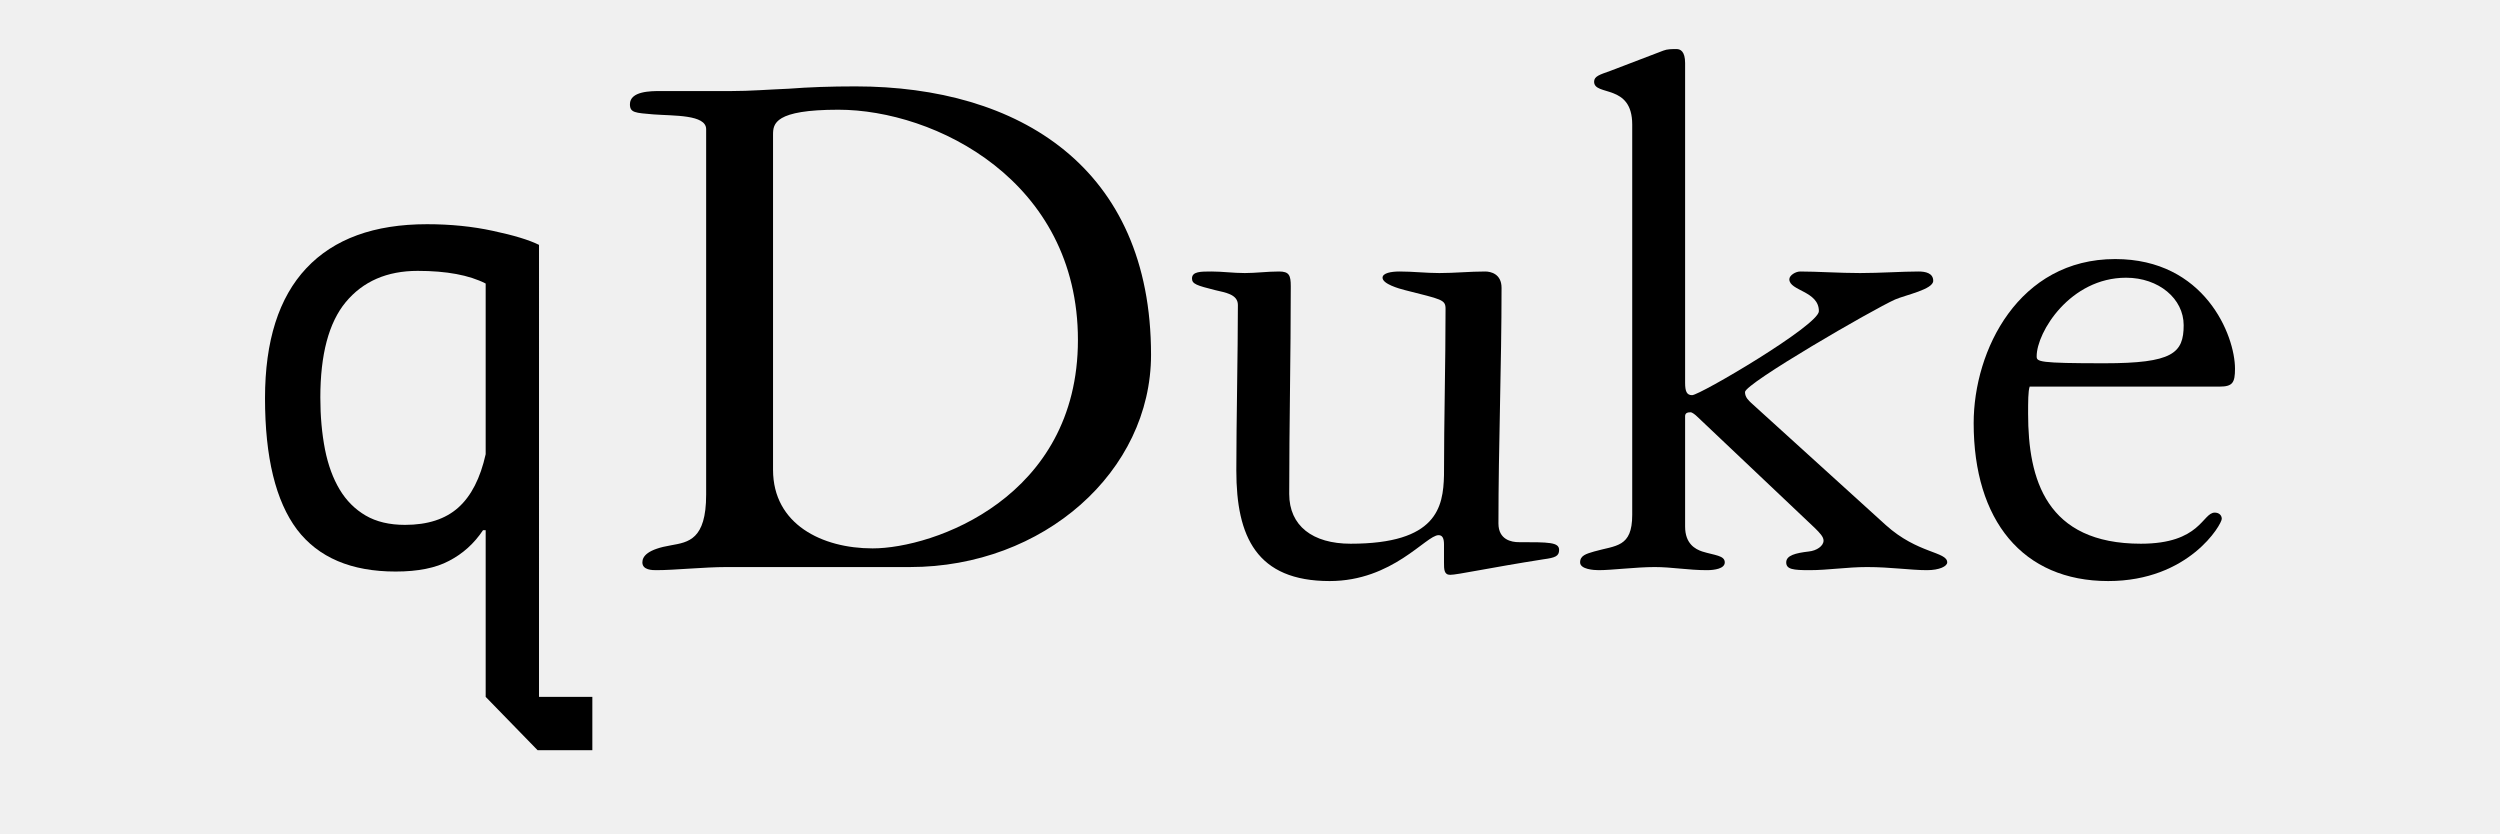
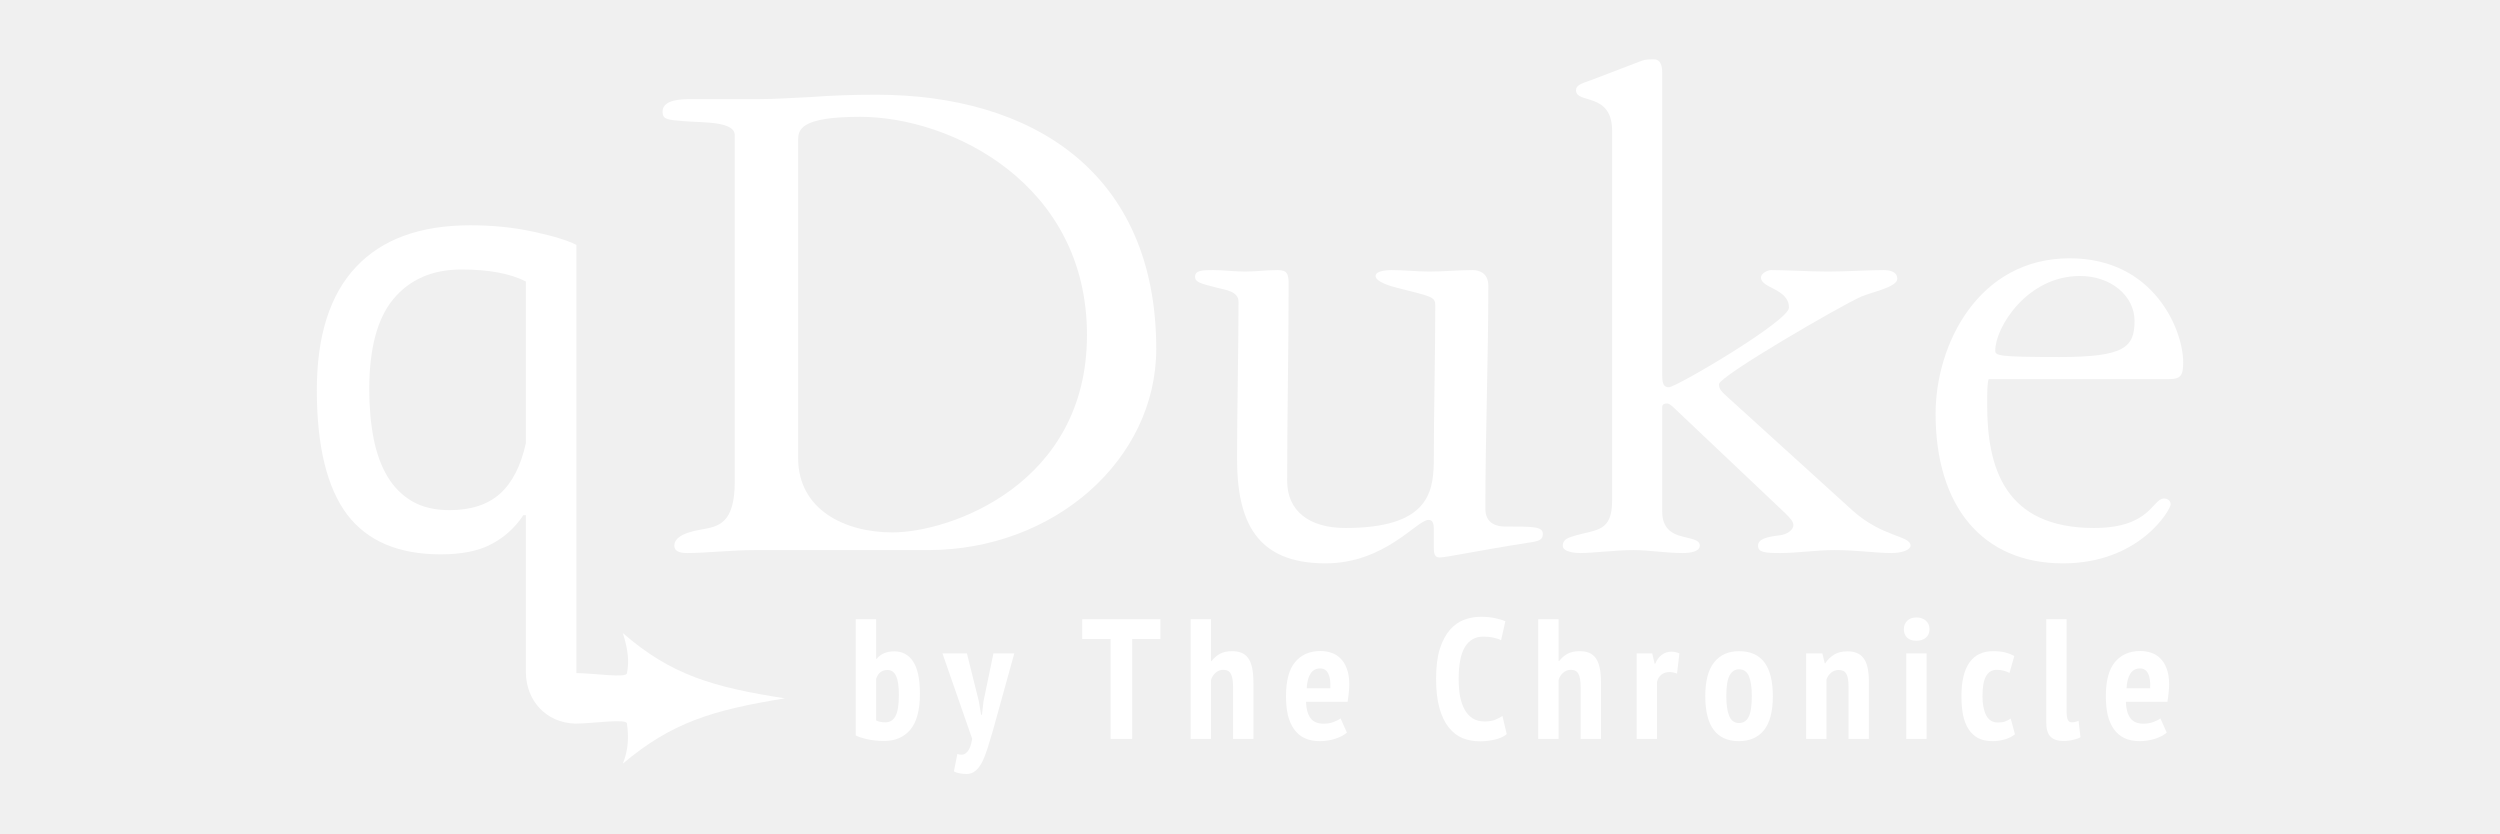
<svg xmlns="http://www.w3.org/2000/svg" width="180" height="60" id="svg2" version="1.1">
  <defs id="defs4" />
  <g id="layer1" transform="translate(0,-992.3622)">
-     <g style="font-size:40px;font-style:normal;font-weight:normal;line-height:125%;letter-spacing:0px;word-spacing:0px;fill:#000000;fill-opacity:1;stroke:none;font-family:Sans" id="text2985" transform="translate(12.18276,0)">
-       <path d="m 26.626,1042.537 3.84,2e-4 0,3.84 -3.942,0 -3.738,-3.84 0,-12 -0.192,0 c -0.64,0.96 -1.456,1.696 -2.448,2.208 -0.96,0.512 -2.24,0.768 -3.84,0.768 -3.2,0 -5.568,-1.008 -7.104,-3.024 -1.536,-2.048 -2.304,-5.2 -2.304,-9.456 -2.3e-6,-4.128 0.992,-7.248 2.976,-9.36 1.984,-2.112 4.88,-3.168 8.688,-3.168 1.696,0 3.28,0.16 4.752,0.48 1.504,0.32 2.608,0.656 3.312,1.008 l -4.49e-4,32.544 m -9.648,-12.384 c 1.632,0 2.912,-0.416 3.84,-1.248 0.928,-0.832 1.584,-2.112 1.968,-3.84 l 0,-12.288 c -1.184,-0.608 -2.816,-0.912 -4.896,-0.912 -2.208,0 -3.936,0.752 -5.184,2.256 -1.216,1.472 -1.824,3.76 -1.824,6.864 -7e-6,1.344 0.112,2.592 0.336,3.744 0.224,1.12 0.576,2.08 1.056,2.88 0.48,0.8 1.104,1.424 1.872,1.872 0.768,0.448 1.712,0.672 2.832,0.672" style="font-size:48px;font-variant:normal;font-stretch:normal;font-family:PT Sans;-inkscape-font-specification:PT Sans" id="path3013" />
+     <g style="font-size:40px;font-style:normal;font-weight:normal;line-height:125%;letter-spacing:0px;word-spacing:0px;fill:#ffffff;fill-opacity:1;stroke:none;font-family:Sans" id="text2985" transform="matrix(0.9473941,0,0,0.9473941,16.27641,53.13095)">
+       <path d="m 26.626,1042.537 c 1.28,10e-5 3.854,0.41 3.84,2e-4 0.179,-0.835 0.089,-1.804 -0.312,-3.04 3.665,3.19 6.859,4.11 12.312,4.96 -5.535,0.902 -8.596,1.833 -12.312,4.96 0.446,-1.103 0.446,-2.071 0.312,-3.04 0.012,-0.41 -2.628,0 -3.942,0 -2.228,-0.075 -3.697,-1.756 -3.738,-3.84 l 0,-12 -0.192,0 c -0.64,0.96 -1.456,1.696 -2.448,2.208 -0.96,0.512 -2.24,0.768 -3.84,0.768 -3.2,0 -5.568,-1.008 -7.104,-3.024 -1.536,-2.048 -2.304,-5.2 -2.304,-9.456 -2.3e-6,-4.128 0.992,-7.248 2.976,-9.36 1.984,-2.112 4.88,-3.168 8.688,-3.168 1.696,0 3.28,0.16 4.752,0.48 1.504,0.32 2.608,0.656 3.312,1.008 l -4.49e-4,32.544 m -9.648,-12.384 c 1.632,0 2.912,-0.416 3.84,-1.248 0.928,-0.832 1.584,-2.112 1.968,-3.84 l 0,-12.288 c -1.184,-0.608 -2.816,-0.912 -4.896,-0.912 -2.208,0 -3.936,0.752 -5.184,2.256 -1.216,1.472 -1.824,3.76 -1.824,6.864 -7e-6,1.344 0.112,2.592 0.336,3.744 0.224,1.12 0.576,2.08 1.056,2.88 0.48,0.8 1.104,1.424 1.872,1.872 0.768,0.448 1.712,0.672 2.832,0.672" style="font-size:48px;font-variant:normal;font-stretch:normal;font-family:PT Sans;-inkscape-font-specification:PT Sans;fill:#ffffff" id="path3013" />
    </g>
-     <g style="font-size:56px;font-style:normal;font-weight:normal;line-height:125%;letter-spacing:0px;word-spacing:0px;fill:#000000;fill-opacity:1;stroke:none;font-family:Sans" id="text2989" transform="translate(12.18276,0)">
-       <path d="m 43.476,1002.054 c 0,-0.784 0.112,-1.792 4.704,-1.792 6.944,0 17.248,5.096 17.248,16.576 0,11.368 -10.416,15.008 -14.784,15.008 -3.64,0 -7.168,-1.736 -7.168,-5.656 l 0,-24.136 m 9.856,31.136 c 9.632,0 17.36,-6.888 17.36,-15.288 0,-13.496 -9.52,-19.32 -21.28,-19.32 -1.792,0 -3.36,0.056 -4.816,0.168 -1.4,0.056 -2.744,0.168 -4.144,0.168 l -5.096,0 c -0.672,0 -2.184,0 -2.184,0.952 0,0.616 0.392,0.616 1.68,0.728 1.456,0.112 3.808,0 3.808,1.064 l 0,26.32 c 0,3.248 -1.288,3.416 -2.52,3.64 -1.68,0.28 -2.072,0.784 -2.072,1.232 0,0.56 0.728,0.56 1.008,0.56 0.672,0 1.512,-0.056 2.408,-0.112 0.896,-0.056 1.848,-0.112 2.632,-0.112 l 13.216,0" style="font-variant:normal;font-stretch:normal;font-family:Garamond 3 LT Std;-inkscape-font-specification:Garamond 3 LT Std" id="path3016" />
-       <path d="m 83.553,1034.198 c 4.536,0 6.944,-3.304 7.84,-3.304 0.28,0 0.392,0.224 0.392,0.672 l 0,1.288 c 0,0.504 10e-7,0.896 0.448,0.896 0.504,0 2.8,-0.504 6.72,-1.12 0.84,-0.112 1.12,-0.224 1.12,-0.672 0,-0.56 -0.728,-0.56 -2.912,-0.56 -0.504,0 -1.456,-0.168 -1.456,-1.344 0,-5.656 0.224,-11.312 0.224,-16.968 0,-1.008 -0.784,-1.176 -1.176,-1.176 -1.12,0 -2.184,0.112 -3.304,0.112 -0.952,0 -1.904,-0.112 -2.856,-0.112 -0.616,0 -1.232,0.112 -1.232,0.448 0,0.448 1.176,0.784 1.624,0.896 2.632,0.672 2.912,0.672 2.912,1.344 0,3.976 -0.112,8.008 -0.112,11.984 -0.056,2.296 -0.504,4.928 -6.72,4.928 -2.744,0 -4.424,-1.288 -4.424,-3.584 0,-4.984 0.112,-9.968 0.112,-14.952 0,-0.784 -0.112,-1.064 -0.84,-1.064 -0.84,0 -1.68,0.112 -2.464,0.112 -0.84,0 -1.624,-0.112 -2.408,-0.112 -0.784,0 -1.4,0 -1.4,0.504 0,0.392 0.336,0.504 1.68,0.84 0.672,0.168 1.624,0.28 1.624,1.064 0,3.304 -0.112,8.512 -0.112,11.928 0,4.76 1.456,7.952 6.72,7.952" style="font-variant:normal;font-stretch:normal;font-family:Garamond 3 LT Std;-inkscape-font-specification:Garamond 3 LT Std" id="path3018" />
-       <path d="m 105.337,1029.438 c 0,2.352 -1.176,2.184 -2.744,2.632 -0.56,0.168 -1.008,0.28 -1.008,0.784 0,0.504 1.008,0.56 1.344,0.56 0.952,0 2.688,-0.224 4.032,-0.224 1.232,0 2.408,0.224 3.752,0.224 0.56,0 1.288,-0.112 1.288,-0.56 0,-0.504 -0.728,-0.504 -1.624,-0.784 -0.504,-0.168 -1.232,-0.56 -1.232,-1.792 l 0,-7.952 c 0,-0.224 0.168,-0.28 0.392,-0.28 0.112,0 0.336,0.168 0.504,0.336 l 8.456,8.008 c 0.336,0.336 0.616,0.616 0.616,0.896 0,0.392 -0.504,0.728 -1.064,0.784 -0.952,0.112 -1.624,0.28 -1.624,0.784 0,0.504 0.504,0.56 1.68,0.56 1.344,0 2.688,-0.224 4.144,-0.224 1.68,0 3.136,0.224 4.312,0.224 0.896,0 1.456,-0.28 1.456,-0.56 0,-0.784 -2.128,-0.616 -4.424,-2.688 l -9.688,-8.792 c -0.168,-0.168 -0.448,-0.392 -0.448,-0.784 0,-0.616 9.184,-5.936 10.808,-6.664 0.784,-0.336 2.744,-0.728 2.744,-1.344 0,-0.56 -0.56,-0.672 -1.064,-0.672 -1.12,0 -2.8,0.112 -4.2,0.112 -1.456,0 -3.136,-0.112 -4.312,-0.112 -0.336,0 -0.784,0.28 -0.784,0.56 0,0.84 2.128,0.84 2.128,2.296 0,1.008 -8.568,6.048 -9.128,6.048 -0.392,0 -0.504,-0.28 -0.504,-0.896 l 0,-23.016 c 0,-0.84 -0.336,-1.008 -0.616,-1.008 -0.336,0 -0.672,0 -0.952,0.112 l -3.808,1.456 c -0.784,0.28 -1.176,0.392 -1.176,0.784 0,1.064 2.744,0.112 2.744,3.08 l 0,28.112" style="font-variant:normal;font-stretch:normal;font-family:Garamond 3 LT Std;-inkscape-font-specification:Garamond 3 LT Std" id="path3020" />
-       <path d="m 147.617,1020.198 c 0.952,0 1.12,-0.28 1.12,-1.288 0,-2.408 -2.184,-7.896 -8.624,-7.896 -6.944,0 -10.192,6.552 -10.192,11.816 0,7 3.528,11.368 9.688,11.368 5.824,0 8.176,-4.088 8.176,-4.48 0,-0.28 -0.224,-0.448 -0.504,-0.448 -0.896,0 -1.008,2.24 -5.32,2.24 -6.832,0 -8.12,-4.648 -8.12,-9.352 0,-0.896 0,-1.624 0.112,-1.96 l 13.664,0 m -8.288,-1.68 c -4.76,0 -4.872,-0.112 -4.872,-0.504 0,-1.736 2.408,-5.656 6.44,-5.656 2.352,0 4.144,1.512 4.144,3.416 0,2.016 -0.784,2.744 -5.712,2.744" style="font-variant:normal;font-stretch:normal;font-family:Garamond 3 LT Std;-inkscape-font-specification:Garamond 3 LT Std" id="path3022" />
+     <g style="font-size:56px;font-style:normal;font-weight:normal;line-height:125%;letter-spacing:0px;word-spacing:0px;fill:#ffffff;fill-opacity:1;stroke:none;font-family:Sans" id="text2989" transform="matrix(0.9473941,0,0,0.9473941,16.27641,53.13095)">
+       <path d="m 43.476,1002.054 c 0,-0.784 0.112,-1.792 4.704,-1.792 6.944,0 17.248,5.096 17.248,16.576 0,11.368 -10.416,15.008 -14.784,15.008 -3.64,0 -7.168,-1.736 -7.168,-5.656 l 0,-24.136 m 9.856,31.136 c 9.632,0 17.36,-6.888 17.36,-15.288 0,-13.496 -9.52,-19.32 -21.28,-19.32 -1.792,0 -3.36,0.056 -4.816,0.168 -1.4,0.056 -2.744,0.168 -4.144,0.168 l -5.096,0 c -0.672,0 -2.184,0 -2.184,0.952 0,0.616 0.392,0.616 1.68,0.728 1.456,0.112 3.808,0 3.808,1.064 l 0,26.32 c 0,3.248 -1.288,3.416 -2.52,3.64 -1.68,0.28 -2.072,0.784 -2.072,1.232 0,0.56 0.728,0.56 1.008,0.56 0.672,0 1.512,-0.056 2.408,-0.112 0.896,-0.056 1.848,-0.112 2.632,-0.112 l 13.216,0" style="font-variant:normal;font-stretch:normal;font-family:Garamond 3 LT Std;-inkscape-font-specification:Garamond 3 LT Std;fill:#ffffff" id="path3016" />
+       <path d="m 83.553,1034.198 c 4.536,0 6.944,-3.304 7.84,-3.304 0.28,0 0.392,0.224 0.392,0.672 l 0,1.288 c 0,0.504 10e-7,0.896 0.448,0.896 0.504,0 2.8,-0.504 6.72,-1.12 0.84,-0.112 1.12,-0.224 1.12,-0.672 0,-0.56 -0.728,-0.56 -2.912,-0.56 -0.504,0 -1.456,-0.168 -1.456,-1.344 0,-5.656 0.224,-11.312 0.224,-16.968 0,-1.008 -0.784,-1.176 -1.176,-1.176 -1.12,0 -2.184,0.112 -3.304,0.112 -0.952,0 -1.904,-0.112 -2.856,-0.112 -0.616,0 -1.232,0.112 -1.232,0.448 0,0.448 1.176,0.784 1.624,0.896 2.632,0.672 2.912,0.672 2.912,1.344 0,3.976 -0.112,8.008 -0.112,11.984 -0.056,2.296 -0.504,4.928 -6.72,4.928 -2.744,0 -4.424,-1.288 -4.424,-3.584 0,-4.984 0.112,-9.968 0.112,-14.952 0,-0.784 -0.112,-1.064 -0.84,-1.064 -0.84,0 -1.68,0.112 -2.464,0.112 -0.84,0 -1.624,-0.112 -2.408,-0.112 -0.784,0 -1.4,0 -1.4,0.504 0,0.392 0.336,0.504 1.68,0.84 0.672,0.168 1.624,0.28 1.624,1.064 0,3.304 -0.112,8.512 -0.112,11.928 0,4.76 1.456,7.952 6.72,7.952" style="font-variant:normal;font-stretch:normal;font-family:Garamond 3 LT Std;-inkscape-font-specification:Garamond 3 LT Std;fill:#ffffff" id="path3018" />
+       <path d="m 105.337,1029.438 c 0,2.352 -1.176,2.184 -2.744,2.632 -0.56,0.168 -1.008,0.28 -1.008,0.784 0,0.504 1.008,0.56 1.344,0.56 0.952,0 2.688,-0.224 4.032,-0.224 1.232,0 2.408,0.224 3.752,0.224 0.56,0 1.288,-0.112 1.288,-0.56 0,-0.504 -0.728,-0.504 -1.624,-0.784 -0.504,-0.168 -1.232,-0.56 -1.232,-1.792 l 0,-7.952 c 0,-0.224 0.168,-0.28 0.392,-0.28 0.112,0 0.336,0.168 0.504,0.336 l 8.456,8.008 c 0.336,0.336 0.616,0.616 0.616,0.896 0,0.392 -0.504,0.728 -1.064,0.784 -0.952,0.112 -1.624,0.28 -1.624,0.784 0,0.504 0.504,0.56 1.68,0.56 1.344,0 2.688,-0.224 4.144,-0.224 1.68,0 3.136,0.224 4.312,0.224 0.896,0 1.456,-0.28 1.456,-0.56 0,-0.784 -2.128,-0.616 -4.424,-2.688 l -9.688,-8.792 c -0.168,-0.168 -0.448,-0.392 -0.448,-0.784 0,-0.616 9.184,-5.936 10.808,-6.664 0.784,-0.336 2.744,-0.728 2.744,-1.344 0,-0.56 -0.56,-0.672 -1.064,-0.672 -1.12,0 -2.8,0.112 -4.2,0.112 -1.456,0 -3.136,-0.112 -4.312,-0.112 -0.336,0 -0.784,0.28 -0.784,0.56 0,0.84 2.128,0.84 2.128,2.296 0,1.008 -8.568,6.048 -9.128,6.048 -0.392,0 -0.504,-0.28 -0.504,-0.896 l 0,-23.016 c 0,-0.84 -0.336,-1.008 -0.616,-1.008 -0.336,0 -0.672,0 -0.952,0.112 l -3.808,1.456 c -0.784,0.28 -1.176,0.392 -1.176,0.784 0,1.064 2.744,0.112 2.744,3.08 l 0,28.112" style="font-variant:normal;font-stretch:normal;font-family:Garamond 3 LT Std;-inkscape-font-specification:Garamond 3 LT Std;fill:#ffffff" id="path3020" />
+       <path d="m 147.617,1020.198 c 0.952,0 1.12,-0.28 1.12,-1.288 0,-2.408 -2.184,-7.896 -8.624,-7.896 -6.944,0 -10.192,6.552 -10.192,11.816 0,7 3.528,11.368 9.688,11.368 5.824,0 8.176,-4.088 8.176,-4.48 0,-0.28 -0.224,-0.448 -0.504,-0.448 -0.896,0 -1.008,2.24 -5.32,2.24 -6.832,0 -8.12,-4.648 -8.12,-9.352 0,-0.896 0,-1.624 0.112,-1.96 l 13.664,0 m -8.288,-1.68 c -4.76,0 -4.872,-0.112 -4.872,-0.504 0,-1.736 2.408,-5.656 6.44,-5.656 2.352,0 4.144,1.512 4.144,3.416 0,2.016 -0.784,2.744 -5.712,2.744" style="font-variant:normal;font-stretch:normal;font-family:Garamond 3 LT Std;-inkscape-font-specification:Garamond 3 LT Std;fill:#ffffff" id="path3022" />
+     </g>
+     <g style="font-size:13px;font-style:normal;font-weight:normal;line-height:125%;letter-spacing:1.64px;word-spacing:0px;fill:#ffffff;fill-opacity:1;stroke:none;font-family:Sans" id="text3024" transform="matrix(0.9473941,0,0,0.9473941,4.377388,53.78228)">
+       <path d="m 60.416,1037.753 1.547,0 0,3.016 0.039,0 c 0.312,-0.381 0.758,-0.572 1.339,-0.572 0.615,0 1.092,0.256 1.43,0.767 0.347,0.511 0.52,1.335 0.52,2.47 -5e-6,1.231 -0.243,2.136 -0.728,2.717 -0.485,0.572 -1.148,0.858 -1.989,0.858 -0.459,0 -0.884,-0.043 -1.274,-0.13 -0.381,-0.087 -0.676,-0.182 -0.884,-0.286 l 0,-8.84 m 1.547,7.696 c 0.182,0.095 0.42,0.143 0.715,0.143 0.329,0 0.581,-0.156 0.754,-0.468 0.173,-0.321 0.26,-0.854 0.26,-1.599 -3e-6,-0.659 -0.069,-1.14 -0.208,-1.443 -0.139,-0.312 -0.355,-0.468 -0.65,-0.468 -0.433,0 -0.724,0.225 -0.871,0.676 l 0,3.159" style="font-variant:normal;font-weight:bold;font-stretch:condensed;font-family:PT Sans Narrow;-inkscape-font-specification:PT Sans Narrow Bold Condensed;fill:#ffffff" id="path3029" />
+       <path d="m 69.773,1044.006 0.169,1.014 0.065,0 0.117,-1.027 0.754,-3.64 1.586,0 -1.625,5.863 c -0.147,0.511 -0.286,0.971 -0.416,1.378 -0.13,0.407 -0.269,0.754 -0.416,1.04 -0.147,0.286 -0.316,0.503 -0.507,0.65 -0.182,0.156 -0.403,0.234 -0.663,0.234 -0.182,0 -0.36,-0.017 -0.533,-0.052 -0.165,-0.026 -0.308,-0.074 -0.429,-0.143 l 0.26,-1.326 c 0.113,0.043 0.225,0.061 0.338,0.052 0.121,0 0.23,-0.043 0.325,-0.13 0.104,-0.078 0.195,-0.204 0.273,-0.377 0.078,-0.173 0.143,-0.403 0.195,-0.689 l -2.262,-6.5 1.859,0 0.91,3.653" style="font-variant:normal;font-weight:bold;font-stretch:condensed;font-family:PT Sans Narrow;-inkscape-font-specification:PT Sans Narrow Bold Condensed;fill:#ffffff" id="path3031" />
+       <path d="m 83.568,1039.261 -2.145,0 0,7.592 -1.638,0 0,-7.592 -2.158,0 0,-1.508 5.941,0 0,1.508" style="font-variant:normal;font-weight:bold;font-stretch:condensed;font-family:PT Sans Narrow;-inkscape-font-specification:PT Sans Narrow Bold Condensed;fill:#ffffff" id="path3033" />
+       <path d="m 89.091,1046.853 0,-3.926 c -4e-6,-0.468 -0.056,-0.806 -0.169,-1.014 -0.104,-0.208 -0.299,-0.312 -0.585,-0.312 -0.208,0 -0.399,0.074 -0.572,0.221 -0.173,0.147 -0.29,0.334 -0.351,0.559 l 0,4.472 -1.547,0 0,-9.1 1.547,0 0,3.185 0.039,0 c 0.173,-0.225 0.381,-0.407 0.624,-0.546 0.251,-0.139 0.563,-0.208 0.936,-0.208 0.269,0 0.503,0.039 0.702,0.117 0.199,0.078 0.368,0.208 0.507,0.39 0.139,0.182 0.243,0.429 0.312,0.741 0.069,0.303 0.104,0.689 0.104,1.157 l 0,4.264 -1.547,0" style="font-variant:normal;font-weight:bold;font-stretch:condensed;font-family:PT Sans Narrow;-inkscape-font-specification:PT Sans Narrow Bold Condensed;fill:#ffffff" id="path3035" />
+       <path d="m 97.741,1046.372 c -0.217,0.191 -0.511,0.347 -0.884,0.468 -0.373,0.121 -0.763,0.182 -1.17,0.182 -0.451,0 -0.841,-0.078 -1.17,-0.234 -0.321,-0.156 -0.585,-0.381 -0.793,-0.676 -0.208,-0.295 -0.364,-0.65 -0.468,-1.066 -0.095,-0.425 -0.143,-0.906 -0.143,-1.443 0,-1.17 0.23,-2.032 0.689,-2.587 0.468,-0.563 1.114,-0.845 1.937,-0.845 0.277,0 0.546,0.043 0.806,0.13 0.26,0.078 0.49,0.217 0.689,0.416 0.208,0.191 0.373,0.451 0.494,0.78 0.13,0.321 0.195,0.728 0.195,1.222 -5e-6,0.191 -0.013,0.394 -0.039,0.611 -0.017,0.217 -0.048,0.451 -0.091,0.702 l -3.159,0 c 0.017,0.537 0.13,0.949 0.338,1.235 0.208,0.286 0.542,0.429 1.001,0.429 0.277,0 0.529,-0.043 0.754,-0.13 0.234,-0.087 0.412,-0.178 0.533,-0.273 l 0.481,1.079 m -2.028,-4.875 c -0.329,0 -0.576,0.134 -0.741,0.403 -0.165,0.26 -0.26,0.628 -0.286,1.105 l 1.794,0 c 0.026,-0.494 -0.026,-0.867 -0.156,-1.118 -0.13,-0.26 -0.334,-0.39 -0.611,-0.39" style="font-variant:normal;font-weight:bold;font-stretch:condensed;font-family:PT Sans Narrow;-inkscape-font-specification:PT Sans Narrow Bold Condensed;fill:#ffffff" id="path3037" />
+       <path d="m 109.888,1046.489 c -0.225,0.191 -0.529,0.329 -0.91,0.416 -0.373,0.087 -0.745,0.13 -1.118,0.13 -0.468,0 -0.906,-0.078 -1.313,-0.234 -0.399,-0.165 -0.75,-0.433 -1.053,-0.806 -0.303,-0.373 -0.542,-0.862 -0.715,-1.469 -0.173,-0.607 -0.26,-1.352 -0.26,-2.236 0,-0.919 0.095,-1.681 0.286,-2.288 0.199,-0.607 0.455,-1.088 0.767,-1.443 0.321,-0.364 0.685,-0.62 1.092,-0.767 0.407,-0.147 0.819,-0.221 1.235,-0.221 0.425,0 0.793,0.035 1.105,0.104 0.321,0.069 0.581,0.147 0.78,0.234 l -0.325,1.443 c -0.165,-0.087 -0.36,-0.152 -0.585,-0.195 -0.217,-0.052 -0.477,-0.078 -0.78,-0.078 -0.598,0 -1.057,0.26 -1.378,0.78 -0.321,0.52 -0.481,1.335 -0.481,2.444 0,0.477 0.035,0.914 0.104,1.313 0.078,0.39 0.195,0.728 0.351,1.014 0.165,0.286 0.368,0.507 0.611,0.663 0.251,0.156 0.55,0.234 0.897,0.234 0.303,0 0.563,-0.039 0.78,-0.117 0.217,-0.087 0.412,-0.186 0.585,-0.299 l 0.325,1.378" style="font-variant:normal;font-weight:bold;font-stretch:condensed;font-family:PT Sans Narrow;-inkscape-font-specification:PT Sans Narrow Bold Condensed;fill:#ffffff" id="path3039" />
+       <path d="m 115.506,1046.853 0,-3.926 c -1e-5,-0.468 -0.056,-0.806 -0.169,-1.014 -0.104,-0.208 -0.299,-0.312 -0.585,-0.312 -0.208,0 -0.399,0.074 -0.572,0.221 -0.173,0.147 -0.29,0.334 -0.351,0.559 l 0,4.472 -1.547,0 0,-9.1 1.547,0 0,3.185 0.039,0 c 0.173,-0.225 0.381,-0.407 0.624,-0.546 0.251,-0.139 0.563,-0.208 0.936,-0.208 0.269,0 0.503,0.039 0.702,0.117 0.199,0.078 0.368,0.208 0.507,0.39 0.139,0.182 0.243,0.429 0.312,0.741 0.069,0.303 0.104,0.689 0.104,1.157 l 0,4.264 -1.547,0" style="font-variant:normal;font-weight:bold;font-stretch:condensed;font-family:PT Sans Narrow;-inkscape-font-specification:PT Sans Narrow Bold Condensed;fill:#ffffff" id="path3041" />
+       <path d="m 122.83,1041.887 c -0.208,-0.078 -0.399,-0.117 -0.572,-0.117 -0.234,0 -0.438,0.065 -0.611,0.195 -0.165,0.13 -0.277,0.312 -0.338,0.546 l 0,4.342 -1.547,0 0,-6.5 1.183,0 0.182,0.78 0.052,0 c 0.113,-0.286 0.273,-0.507 0.481,-0.663 0.217,-0.165 0.464,-0.247 0.741,-0.247 0.208,0 0.412,0.043 0.611,0.13 l -0.182,1.534" style="font-variant:normal;font-weight:bold;font-stretch:condensed;font-family:PT Sans Narrow;-inkscape-font-specification:PT Sans Narrow Bold Condensed;fill:#ffffff" id="path3043" />
+       <path d="m 124.977,1043.603 c 0,-1.153 0.225,-2.011 0.676,-2.574 0.451,-0.563 1.079,-0.845 1.885,-0.845 0.867,0 1.512,0.286 1.937,0.858 0.425,0.572 0.637,1.426 0.637,2.561 -1e-5,1.161 -0.225,2.024 -0.676,2.587 -0.451,0.555 -1.083,0.832 -1.898,0.832 -1.707,0 -2.561,-1.14 -2.561,-3.419 m 1.599,0 c -1e-5,0.65 0.074,1.153 0.221,1.508 0.147,0.355 0.394,0.533 0.741,0.533 0.329,0 0.572,-0.152 0.728,-0.455 0.165,-0.312 0.247,-0.841 0.247,-1.586 -10e-6,-0.667 -0.074,-1.174 -0.221,-1.521 -0.147,-0.347 -0.399,-0.52 -0.754,-0.52 -0.303,0 -0.542,0.156 -0.715,0.468 -0.165,0.303 -0.247,0.828 -0.247,1.573" style="font-variant:normal;font-weight:bold;font-stretch:condensed;font-family:PT Sans Narrow;-inkscape-font-specification:PT Sans Narrow Bold Condensed;fill:#ffffff" id="path3045" />
+       <path d="m 135.864,1046.853 0,-3.952 c -1e-5,-0.477 -0.056,-0.81 -0.169,-1.001 -0.113,-0.191 -0.303,-0.286 -0.572,-0.286 -0.225,0 -0.42,0.069 -0.585,0.208 -0.165,0.139 -0.282,0.312 -0.351,0.52 l 0,4.511 -1.547,0 0,-6.5 1.235,0 0.182,0.754 0.039,0 c 0.156,-0.251 0.368,-0.464 0.637,-0.637 0.269,-0.182 0.62,-0.273 1.053,-0.273 0.26,0 0.49,0.039 0.689,0.117 0.208,0.078 0.381,0.208 0.52,0.39 0.139,0.173 0.243,0.412 0.312,0.715 0.069,0.295 0.104,0.663 0.104,1.105 l 0,4.329 -1.547,0" style="font-variant:normal;font-weight:bold;font-stretch:condensed;font-family:PT Sans Narrow;-inkscape-font-specification:PT Sans Narrow Bold Condensed;fill:#ffffff" id="path3047" />
+       <path d="m 140.25,1040.353 1.547,0 0,6.5 -1.547,0 0,-6.5 m -0.182,-1.833 c 0,-0.26 0.082,-0.472 0.247,-0.637 0.165,-0.173 0.399,-0.26 0.702,-0.26 0.303,0 0.546,0.082 0.728,0.247 0.182,0.165 0.273,0.381 0.273,0.65 0,0.269 -0.091,0.481 -0.273,0.637 -0.182,0.156 -0.425,0.234 -0.728,0.234 -0.303,0 -0.537,-0.078 -0.702,-0.234 -0.165,-0.165 -0.247,-0.377 -0.247,-0.637" style="font-variant:normal;font-weight:bold;font-stretch:condensed;font-family:PT Sans Narrow;-inkscape-font-specification:PT Sans Narrow Bold Condensed;fill:#ffffff" id="path3049" />
+       <path d="m 148.514,1046.502 c -0.217,0.173 -0.477,0.303 -0.78,0.39 -0.303,0.087 -0.607,0.13 -0.91,0.13 -0.442,0 -0.815,-0.078 -1.118,-0.234 -0.295,-0.165 -0.537,-0.394 -0.728,-0.689 -0.191,-0.303 -0.329,-0.663 -0.416,-1.079 -0.078,-0.425 -0.117,-0.897 -0.117,-1.417 0,-1.135 0.204,-1.989 0.611,-2.561 0.407,-0.572 1.005,-0.858 1.794,-0.858 0.39,0 0.706,0.035 0.949,0.104 0.251,0.069 0.472,0.156 0.663,0.26 l -0.364,1.287 c -0.156,-0.078 -0.308,-0.134 -0.455,-0.169 -0.139,-0.043 -0.308,-0.065 -0.507,-0.065 -0.364,0 -0.637,0.16 -0.819,0.481 -0.182,0.312 -0.273,0.819 -0.273,1.521 0,0.589 0.091,1.07 0.273,1.443 0.191,0.373 0.49,0.559 0.897,0.559 0.217,0 0.399,-0.026 0.546,-0.078 0.156,-0.061 0.299,-0.134 0.429,-0.221 l 0.325,1.196" style="font-variant:normal;font-weight:bold;font-stretch:condensed;font-family:PT Sans Narrow;-inkscape-font-specification:PT Sans Narrow Bold Condensed;fill:#ffffff" id="path3051" />
+       <path d="m 152.437,1044.747 c 0,0.303 0.03,0.52 0.091,0.65 0.061,0.13 0.16,0.195 0.299,0.195 0.078,0 0.156,-0.01 0.234,-0.026 0.087,-0.017 0.182,-0.048 0.286,-0.091 l 0.143,1.248 c -0.104,0.069 -0.282,0.134 -0.533,0.195 -0.251,0.061 -0.507,0.091 -0.767,0.091 -0.433,0 -0.758,-0.108 -0.975,-0.325 -0.217,-0.217 -0.325,-0.585 -0.325,-1.105 l 0,-7.826 1.547,0 0,6.994" style="font-variant:normal;font-weight:bold;font-stretch:condensed;font-family:PT Sans Narrow;-inkscape-font-specification:PT Sans Narrow Bold Condensed;fill:#ffffff" id="path3053" />
+       <path d="m 160.047,1046.372 c -0.217,0.191 -0.511,0.347 -0.884,0.468 -0.373,0.121 -0.763,0.182 -1.17,0.182 -0.451,0 -0.841,-0.078 -1.17,-0.234 -0.321,-0.156 -0.585,-0.381 -0.793,-0.676 -0.208,-0.295 -0.364,-0.65 -0.468,-1.066 -0.095,-0.425 -0.143,-0.906 -0.143,-1.443 0,-1.17 0.23,-2.032 0.689,-2.587 0.468,-0.563 1.114,-0.845 1.937,-0.845 0.277,0 0.546,0.043 0.806,0.13 0.26,0.078 0.49,0.217 0.689,0.416 0.208,0.191 0.373,0.451 0.494,0.78 0.13,0.321 0.195,0.728 0.195,1.222 0,0.191 -0.013,0.394 -0.039,0.611 -0.017,0.217 -0.048,0.451 -0.091,0.702 l -3.159,0 c 0.017,0.537 0.13,0.949 0.338,1.235 0.208,0.286 0.542,0.429 1.001,0.429 0.277,0 0.529,-0.043 0.754,-0.13 0.234,-0.087 0.412,-0.178 0.533,-0.273 l 0.481,1.079 m -2.028,-4.875 c -0.329,0 -0.576,0.134 -0.741,0.403 -0.165,0.26 -0.26,0.628 -0.286,1.105 l 1.794,0 c 0.026,-0.494 -0.026,-0.867 -0.156,-1.118 -0.13,-0.26 -0.334,-0.39 -0.611,-0.39" style="font-variant:normal;font-weight:bold;font-stretch:condensed;font-family:PT Sans Narrow;-inkscape-font-specification:PT Sans Narrow Bold Condensed;fill:#ffffff" id="path3055" />
    </g>
  </g>
</svg>
